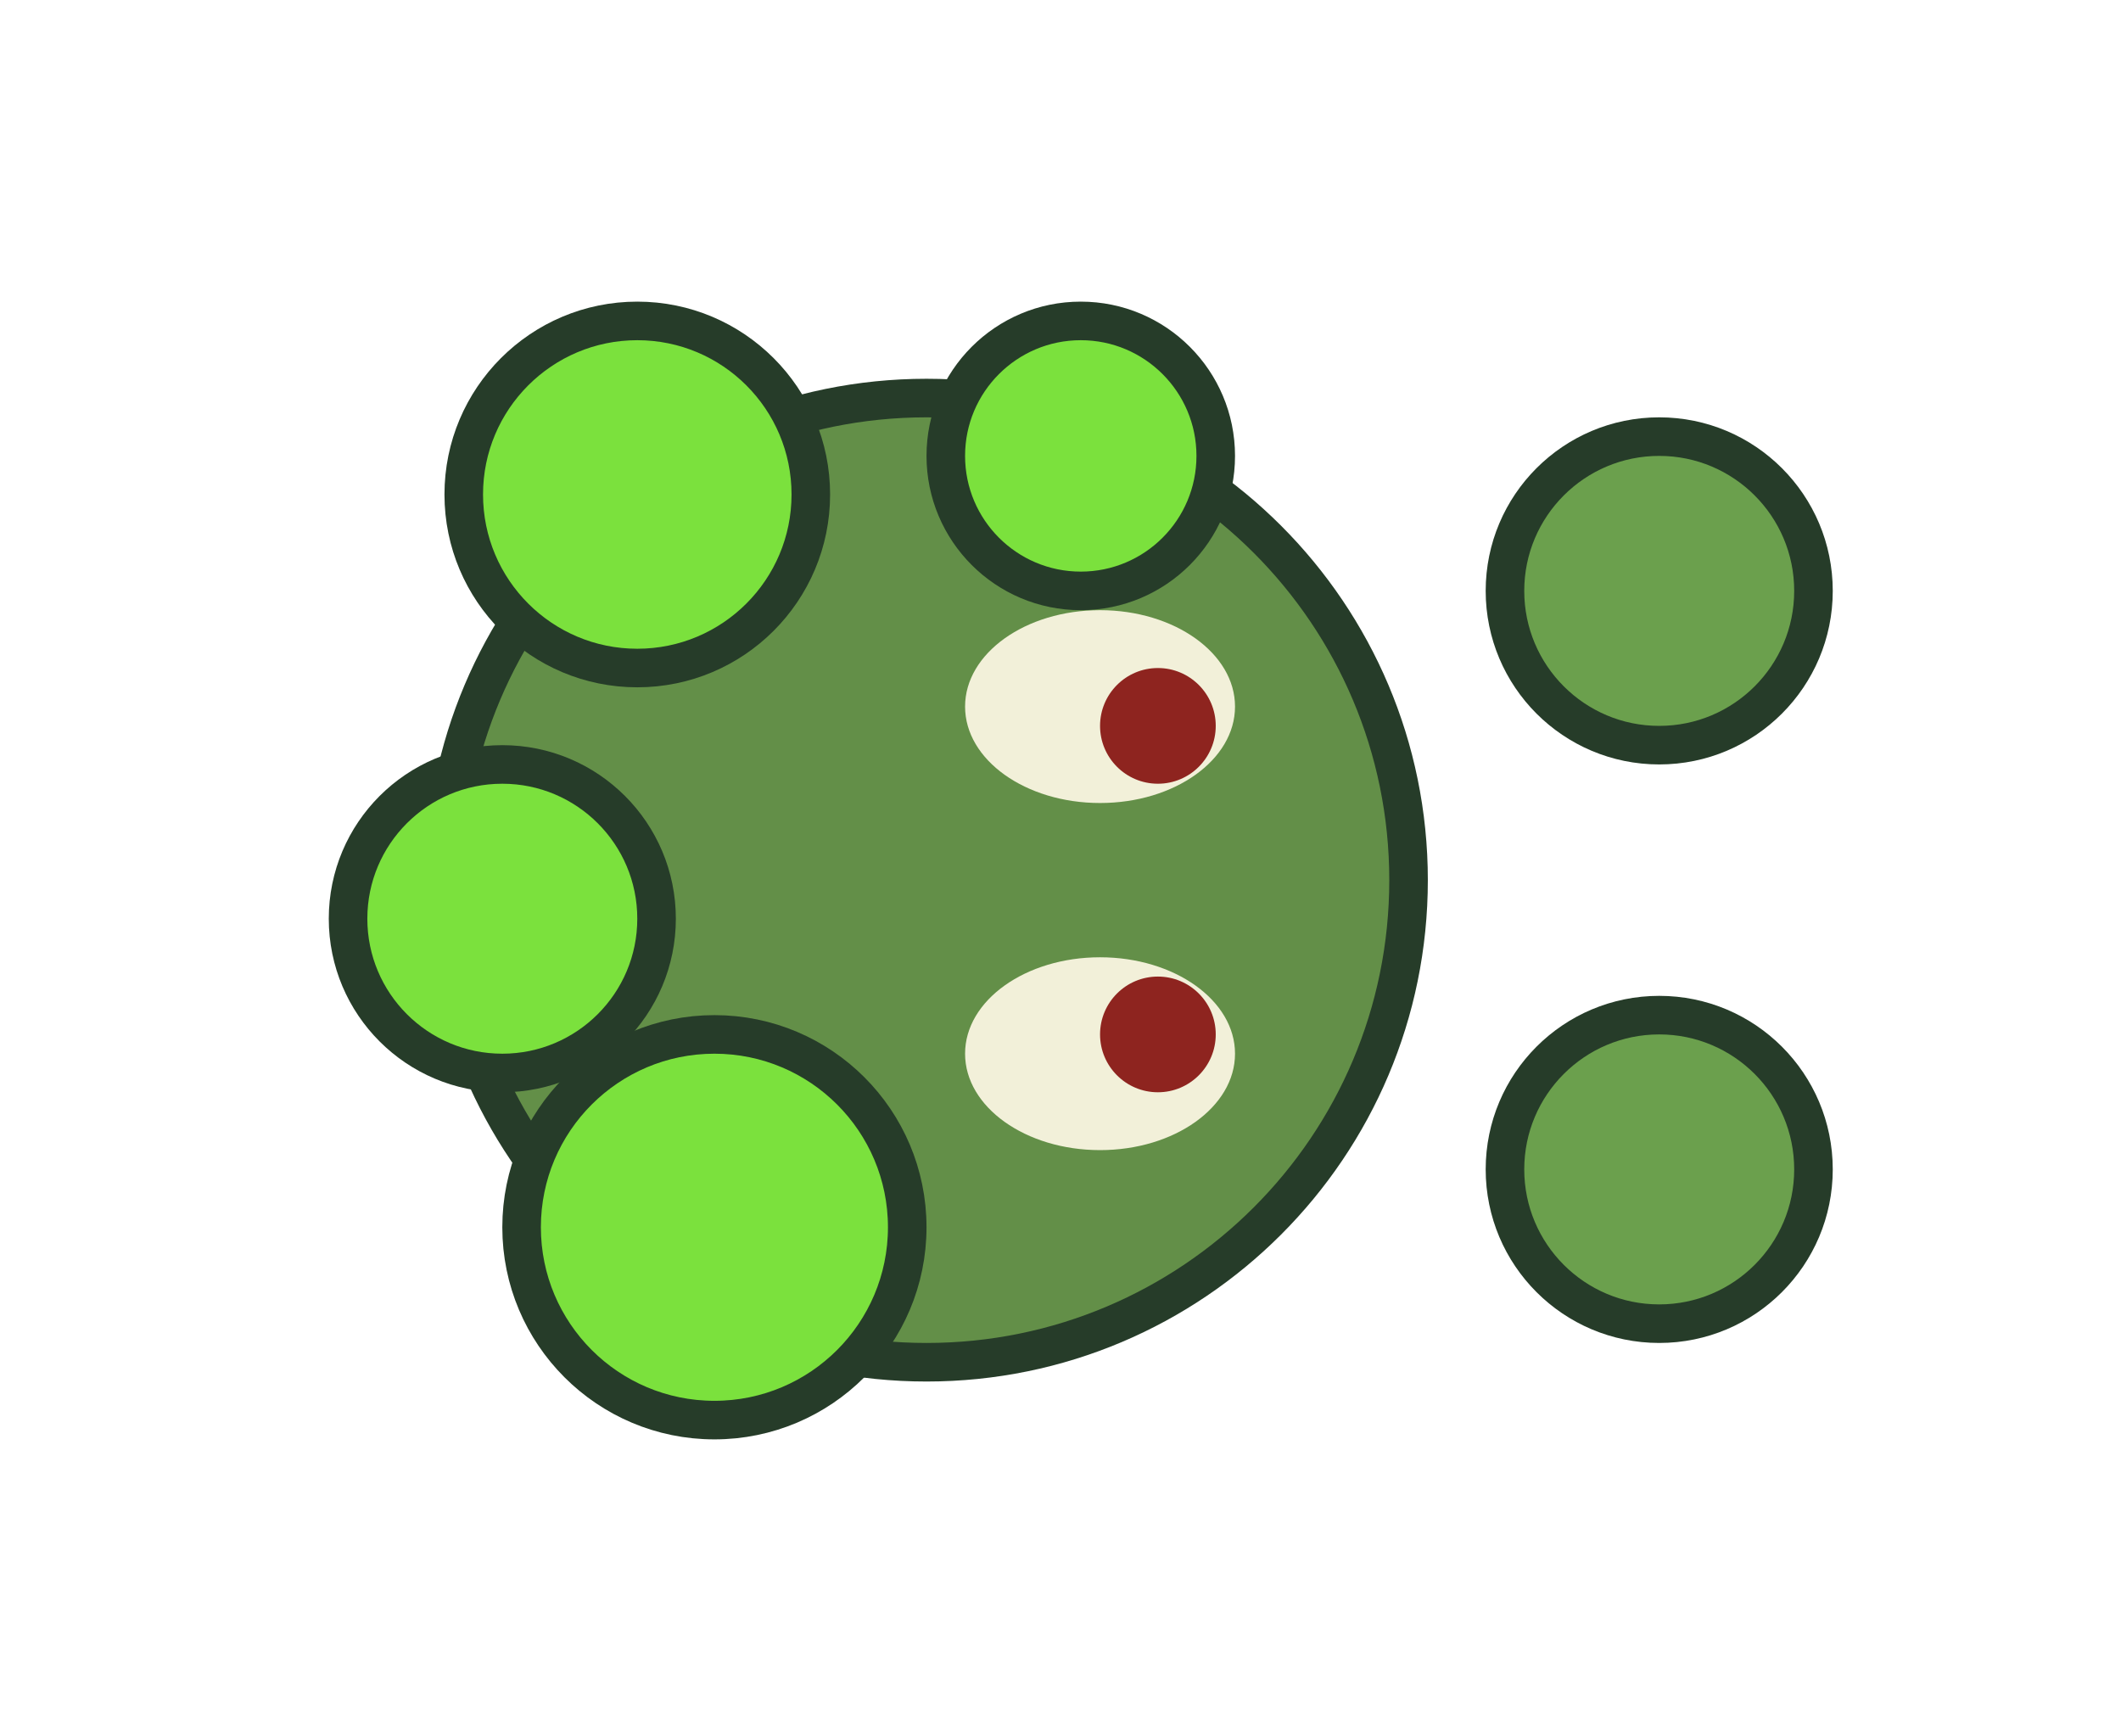
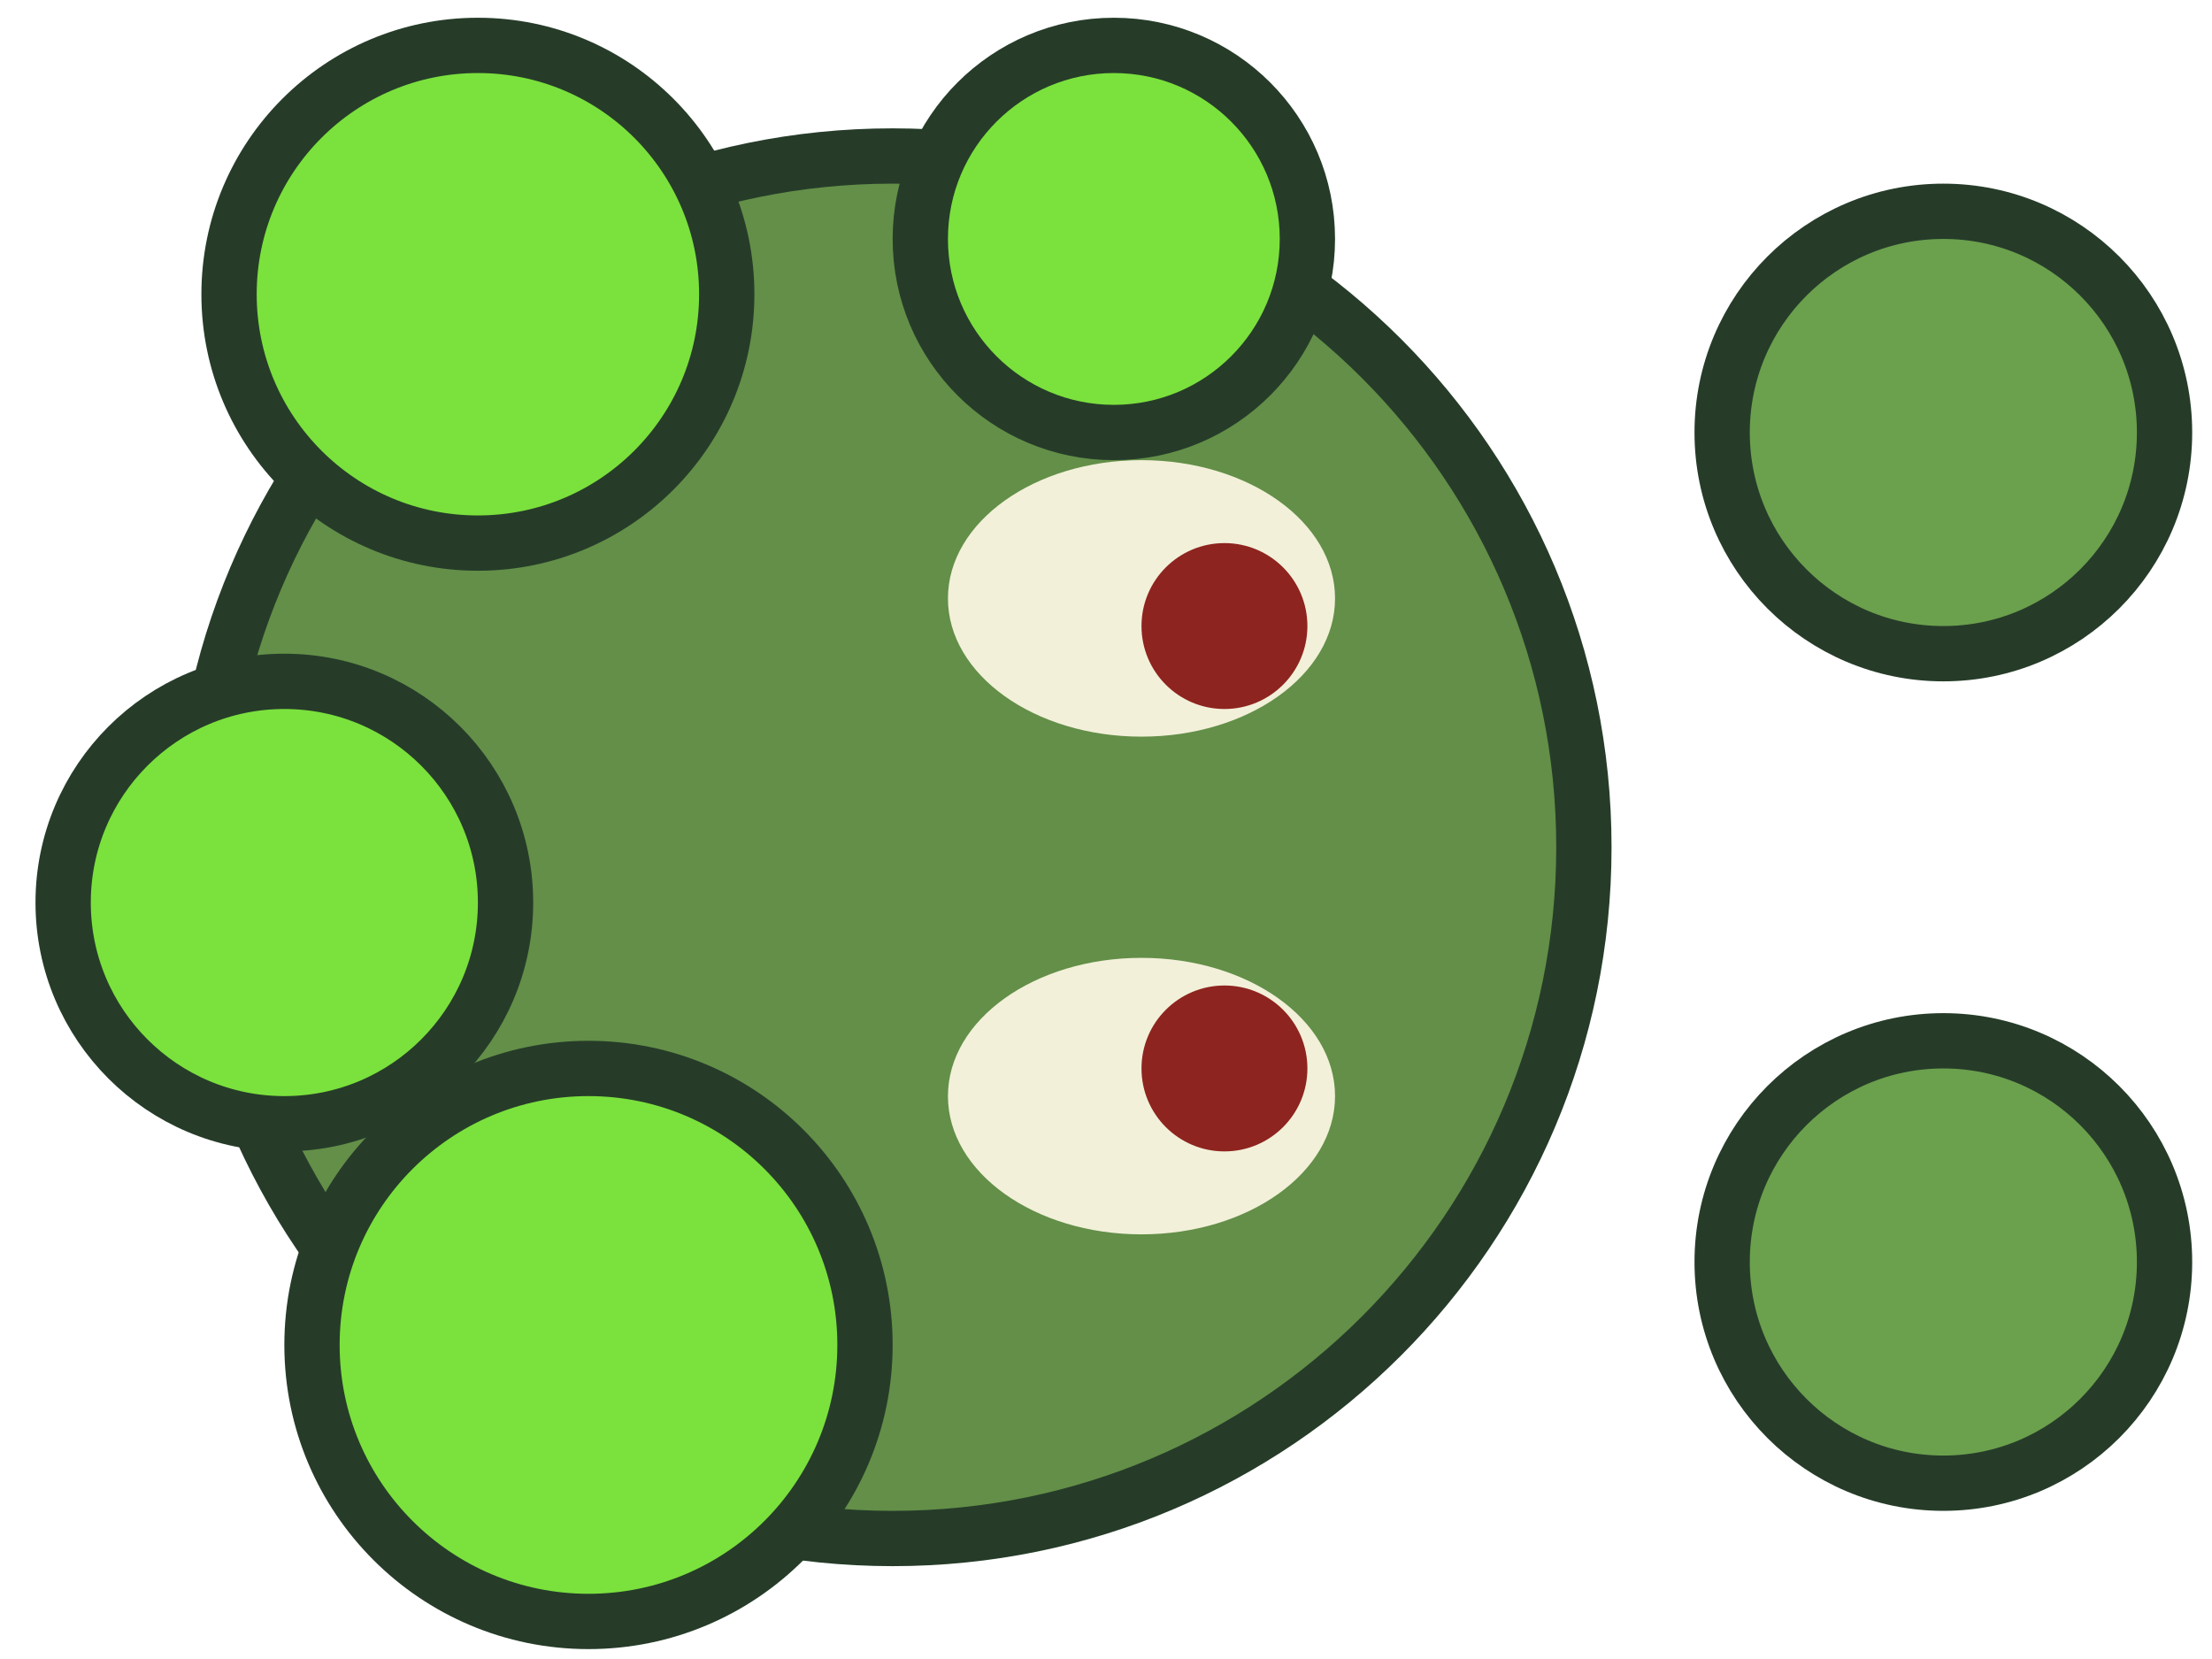
- <svg xmlns="http://www.w3.org/2000/svg" viewBox="-58 -45 110 90" role="img" aria-labelledby="popper-title popper-desc" version="1.1" id="svg8" width="110" height="90">
+ <svg xmlns="http://www.w3.org/2000/svg" viewBox="-58 -45 80 60" role="img" aria-labelledby="popper-title popper-desc" version="1.1" id="svg8" width="80" height="60">
  <defs id="defs8" />
-   <g id="popper-body" stroke="#263c29" stroke-width="2" transform="translate(-9.948919,0.6418658)">
+   <g id="popper-body" stroke="#263c29" stroke-width="2" transform="translate(-25.71627,-14.35813)">
    <circle id="body" r="25" fill="#638f48" cx="0" cy="0" />
    <g id="acid-sacs" fill="#7be13d">
      <circle cx="-15" cy="-20" r="9" id="circle1" />
      <circle cx="-22" cy="2" r="8" id="circle2" />
      <circle cx="-11" cy="18" r="10" id="circle3" />
      <circle cx="8" cy="-22" r="7" id="circle4" />
    </g>
    <g id="hands" fill="#6ba04d">
      <circle cx="38" cy="-15" r="8" id="circle5" />
      <circle cx="38" cy="15" r="8" id="circle6" />
    </g>
  </g>
-   <g id="eyes" fill="#f2f0d9" transform="translate(-9.948919,0.6418658)">
+   <g id="eyes" fill="#f2f0d9" transform="translate(-25.71627,-14.35813)">
    <ellipse cx="9" cy="-9" rx="7" ry="5" id="ellipse6" />
    <ellipse cx="9" cy="9" rx="7" ry="5" id="ellipse7" />
  </g>
-   <g fill="#8e241f" id="g8" transform="translate(-9.948919,0.6418658)">
+   <g fill="#8e241f" id="g8" transform="translate(-25.71627,-14.35813)">
    <circle cx="12" cy="-8" r="3" id="circle7" />
    <circle cx="12" cy="8" r="3" id="circle8" />
  </g>
</svg>
